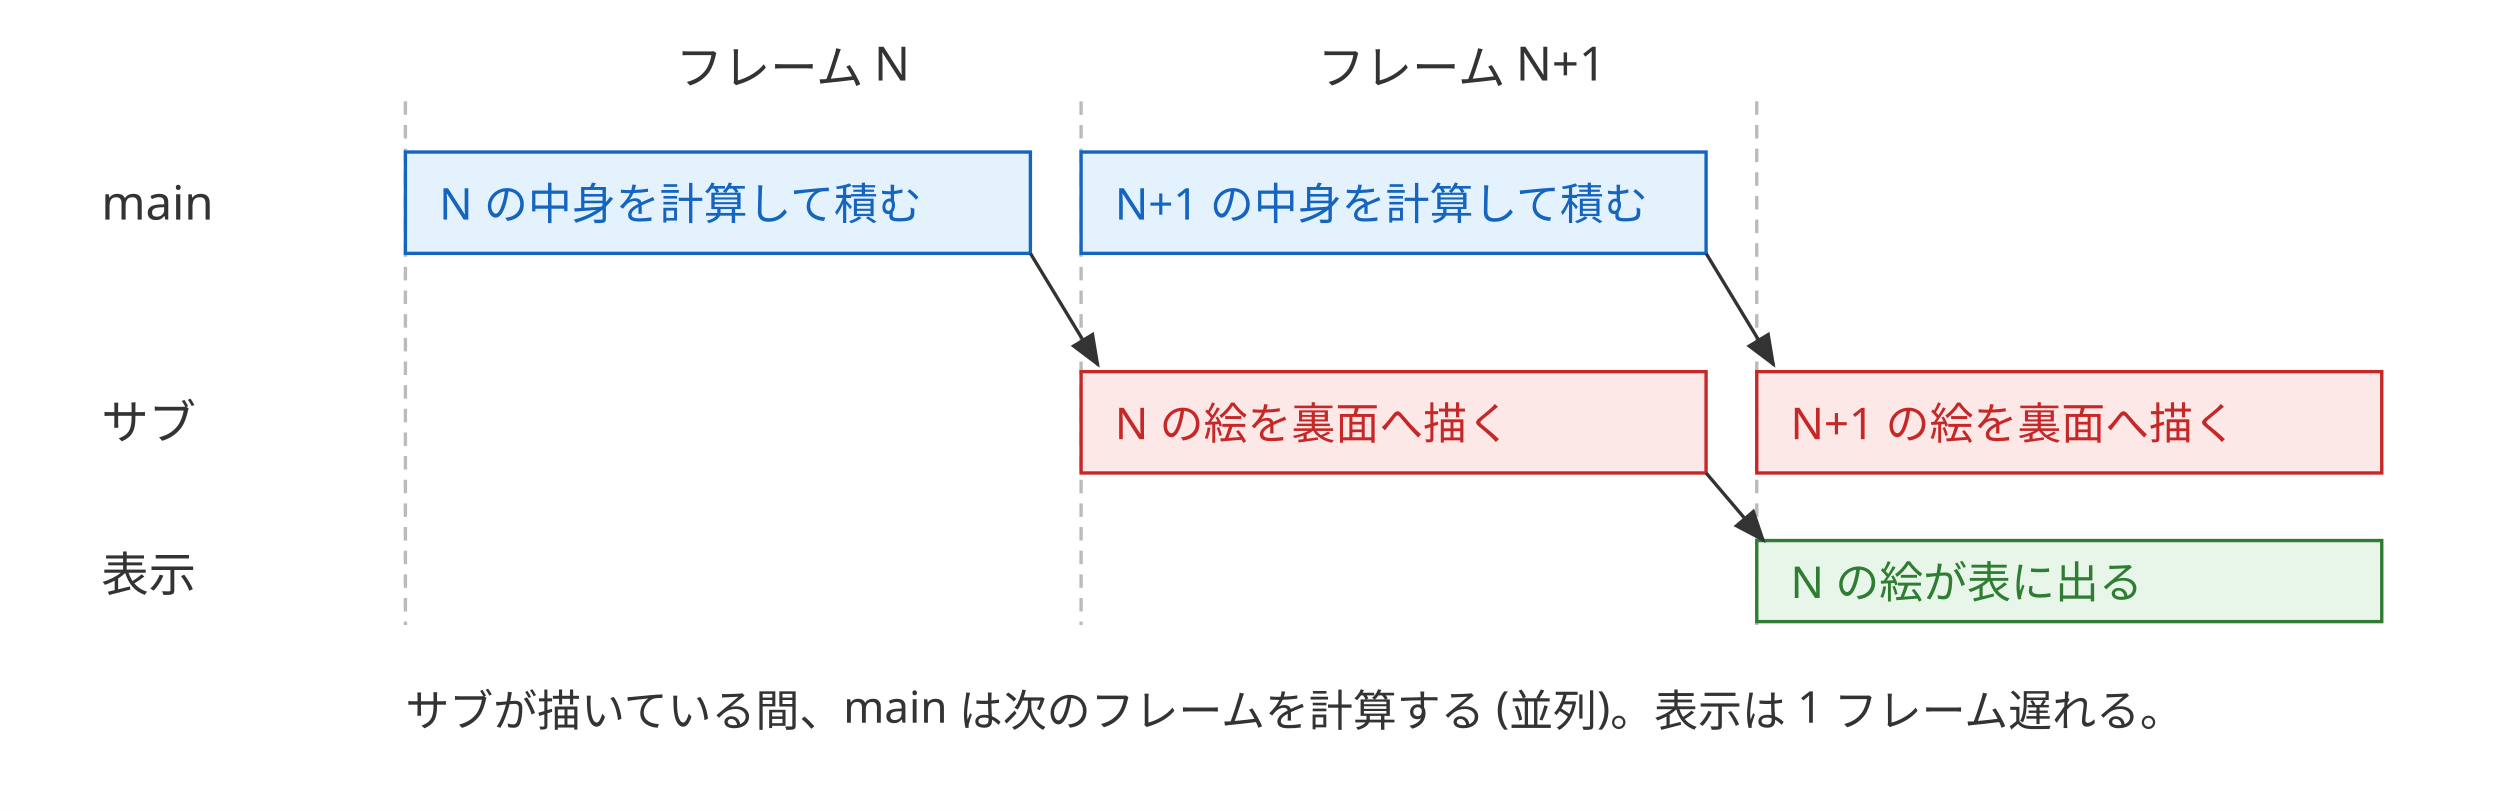
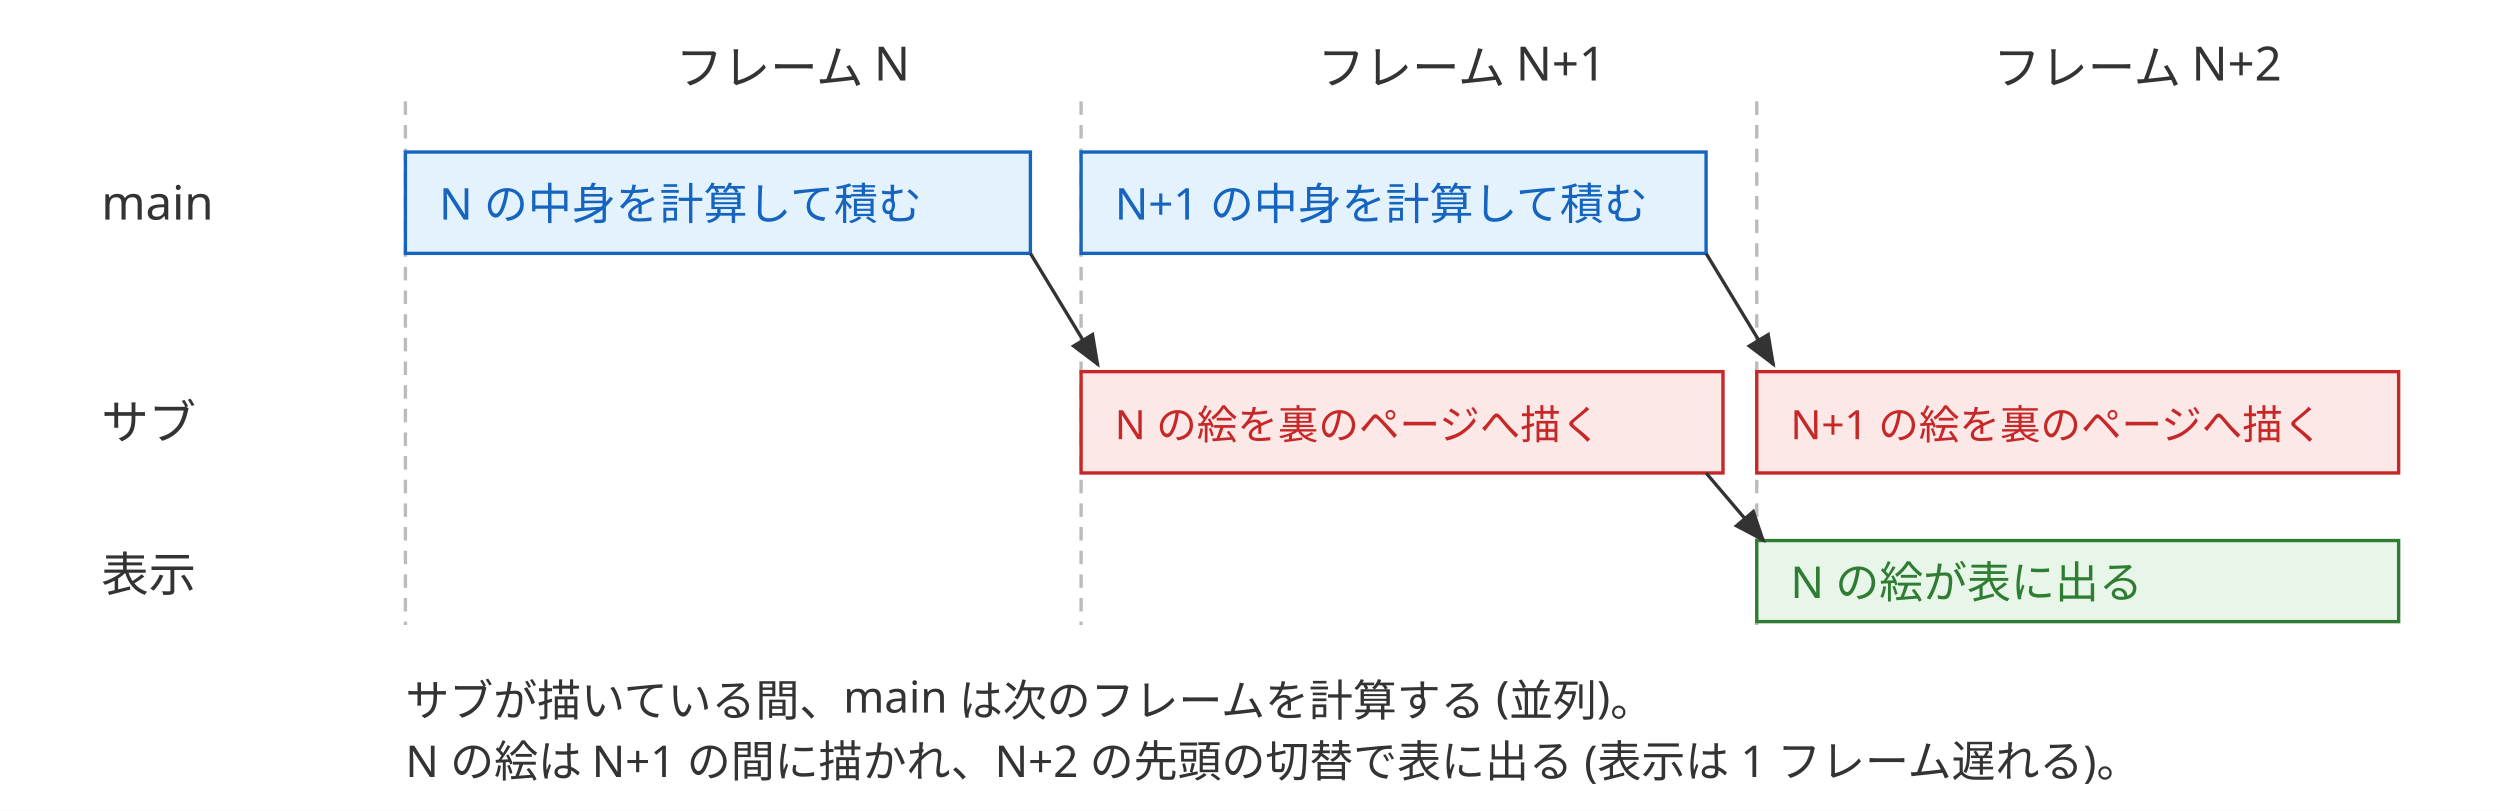
<svg xmlns="http://www.w3.org/2000/svg" viewBox="0 0 740 240" width="740">
  <rect x="0" y="0" width="740" height="240" fill="#ffffff" />
  <line x1="120" y1="30" x2="120" y2="185" stroke="#bbbbbb" stroke-dasharray="4,3" />
  <line x1="320" y1="30" x2="320" y2="185" stroke="#bbbbbb" stroke-dasharray="4,3" />
  <line x1="520" y1="30" x2="520" y2="185" stroke="#bbbbbb" stroke-dasharray="4,3" />
  <text x="200" y="25" font-family="sans-serif" font-size="14" fill="#333333">フレーム N</text>
  <text x="390" y="25" font-family="sans-serif" font-size="14" fill="#333333">フレーム N+1</text>
+   <text x="590" y="25" font-family="sans-serif" font-size="14" fill="#333333">フレーム N+2</text>
  <text x="30" y="65" font-family="sans-serif" font-size="14" fill="#333333">main</text>
  <rect x="120" y="45" width="185" height="30" fill="#e3f2fd" stroke="#1565c0" />
  <text x="130" y="65" font-family="sans-serif" font-size="13" fill="#1565c0">N の中身を計算して積む</text>
  <rect x="320" y="45" width="185" height="30" fill="#e3f2fd" stroke="#1565c0" />
  <text x="330" y="65" font-family="sans-serif" font-size="13" fill="#1565c0">N+1 の中身を計算して積む</text>
  <text x="30" y="130" font-family="sans-serif" font-size="14" fill="#333333">サブ</text>
-   <rect x="320" y="110" width="185" height="30" fill="#fde8e8" stroke="#c62828" />
-   <text x="330" y="130" font-family="sans-serif" font-size="13" fill="#c62828">N の絵を裏面へ描く</text>
-   <rect x="520" y="110" width="185" height="30" fill="#fde8e8" stroke="#c62828" />
-   <text x="530" y="130" font-family="sans-serif" font-size="13" fill="#c62828">N+1 の絵を裏面へ描く</text>
+   <rect x="320" y="110" width="190" height="30" fill="#fde8e8" stroke="#c62828" />
+   <text x="330" y="130" font-family="sans-serif" font-size="12" fill="#c62828">N の絵を裏のページへ描く</text>
+   <rect x="520" y="110" width="190" height="30" fill="#fde8e8" stroke="#c62828" />
+   <text x="530" y="130" font-family="sans-serif" font-size="12" fill="#c62828">N+1 の絵を裏のページへ描く</text>
  <line x1="305" y1="75" x2="325" y2="108" stroke="#333333" marker-end="url(#a4)" />
  <line x1="505" y1="75" x2="525" y2="108" stroke="#333333" marker-end="url(#a4)" />
  <text x="30" y="175" font-family="sans-serif" font-size="14" fill="#333333">表示</text>
-   <rect x="520" y="160" width="185" height="24" fill="#e8f5e9" stroke="#2e7d32" />
+   <rect x="520" y="160" width="190" height="24" fill="#e8f5e9" stroke="#2e7d32" />
  <text x="530" y="177" font-family="sans-serif" font-size="13" fill="#2e7d32">N の絵が表に出る</text>
  <line x1="505" y1="140" x2="522" y2="160" stroke="#333333" marker-end="url(#a4)" />
-   <text x="120" y="215" font-family="sans-serif" font-size="13" fill="#333333">サブが描いている間、main は次のフレームを計算する (並列)。表示は 1 フレーム遅れる。</text>
+   <text x="120" y="212" font-family="sans-serif" font-size="13" fill="#333333">サブが描いている間、main は次のフレームを計算する (並列)。</text>
+   <text x="120" y="230" font-family="sans-serif" font-size="13" fill="#333333">N の絵は N+1 の間に描かれ、N+2 の先頭の切替で表に出る (表示は 1 フレーム遅れる)。</text>
  <defs>
    <marker id="a4" markerWidth="10" markerHeight="8" refX="9" refY="4" orient="auto">
      <path d="M0,0 L10,4 L0,8 z" fill="#333333" />
    </marker>
  </defs>
</svg>
